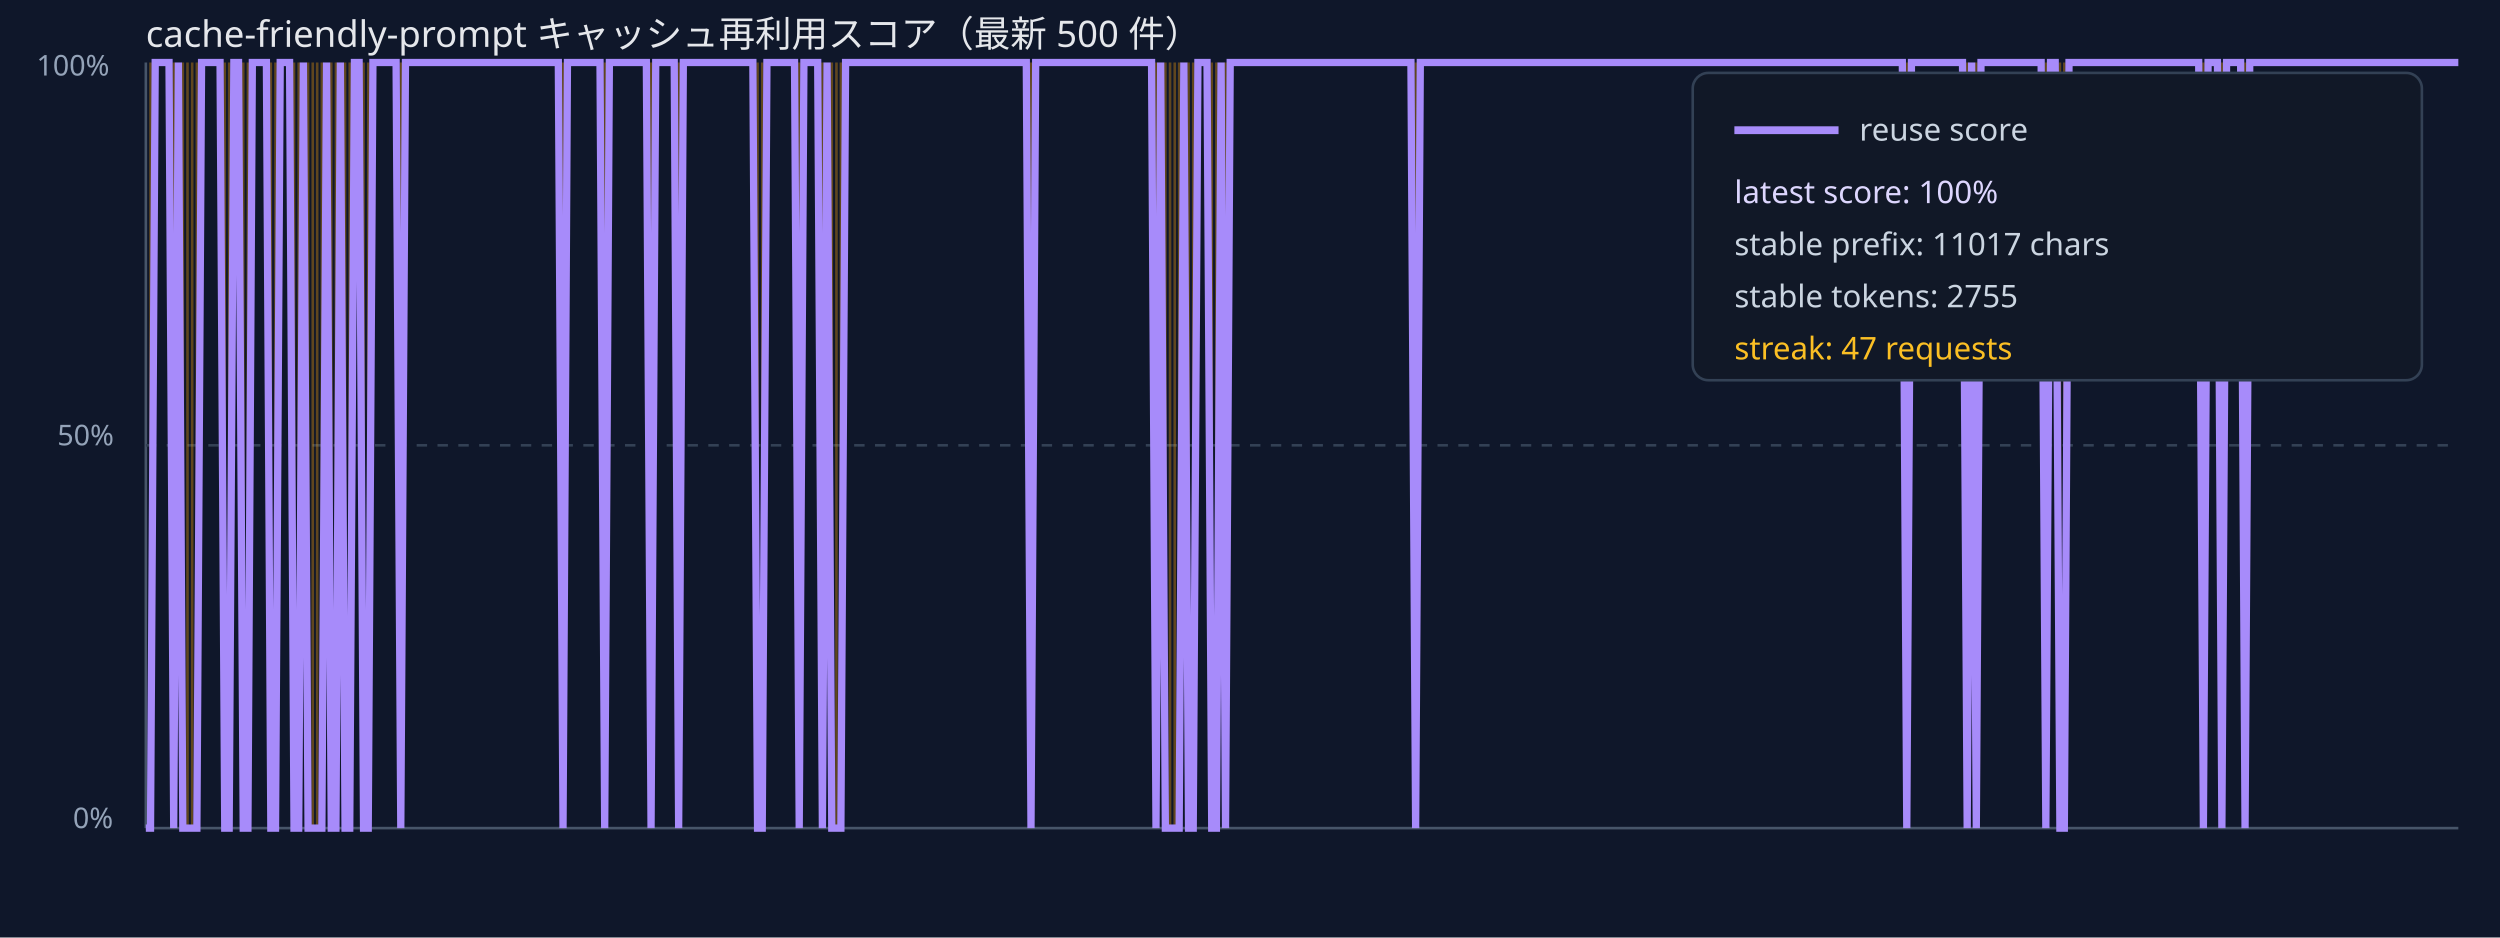
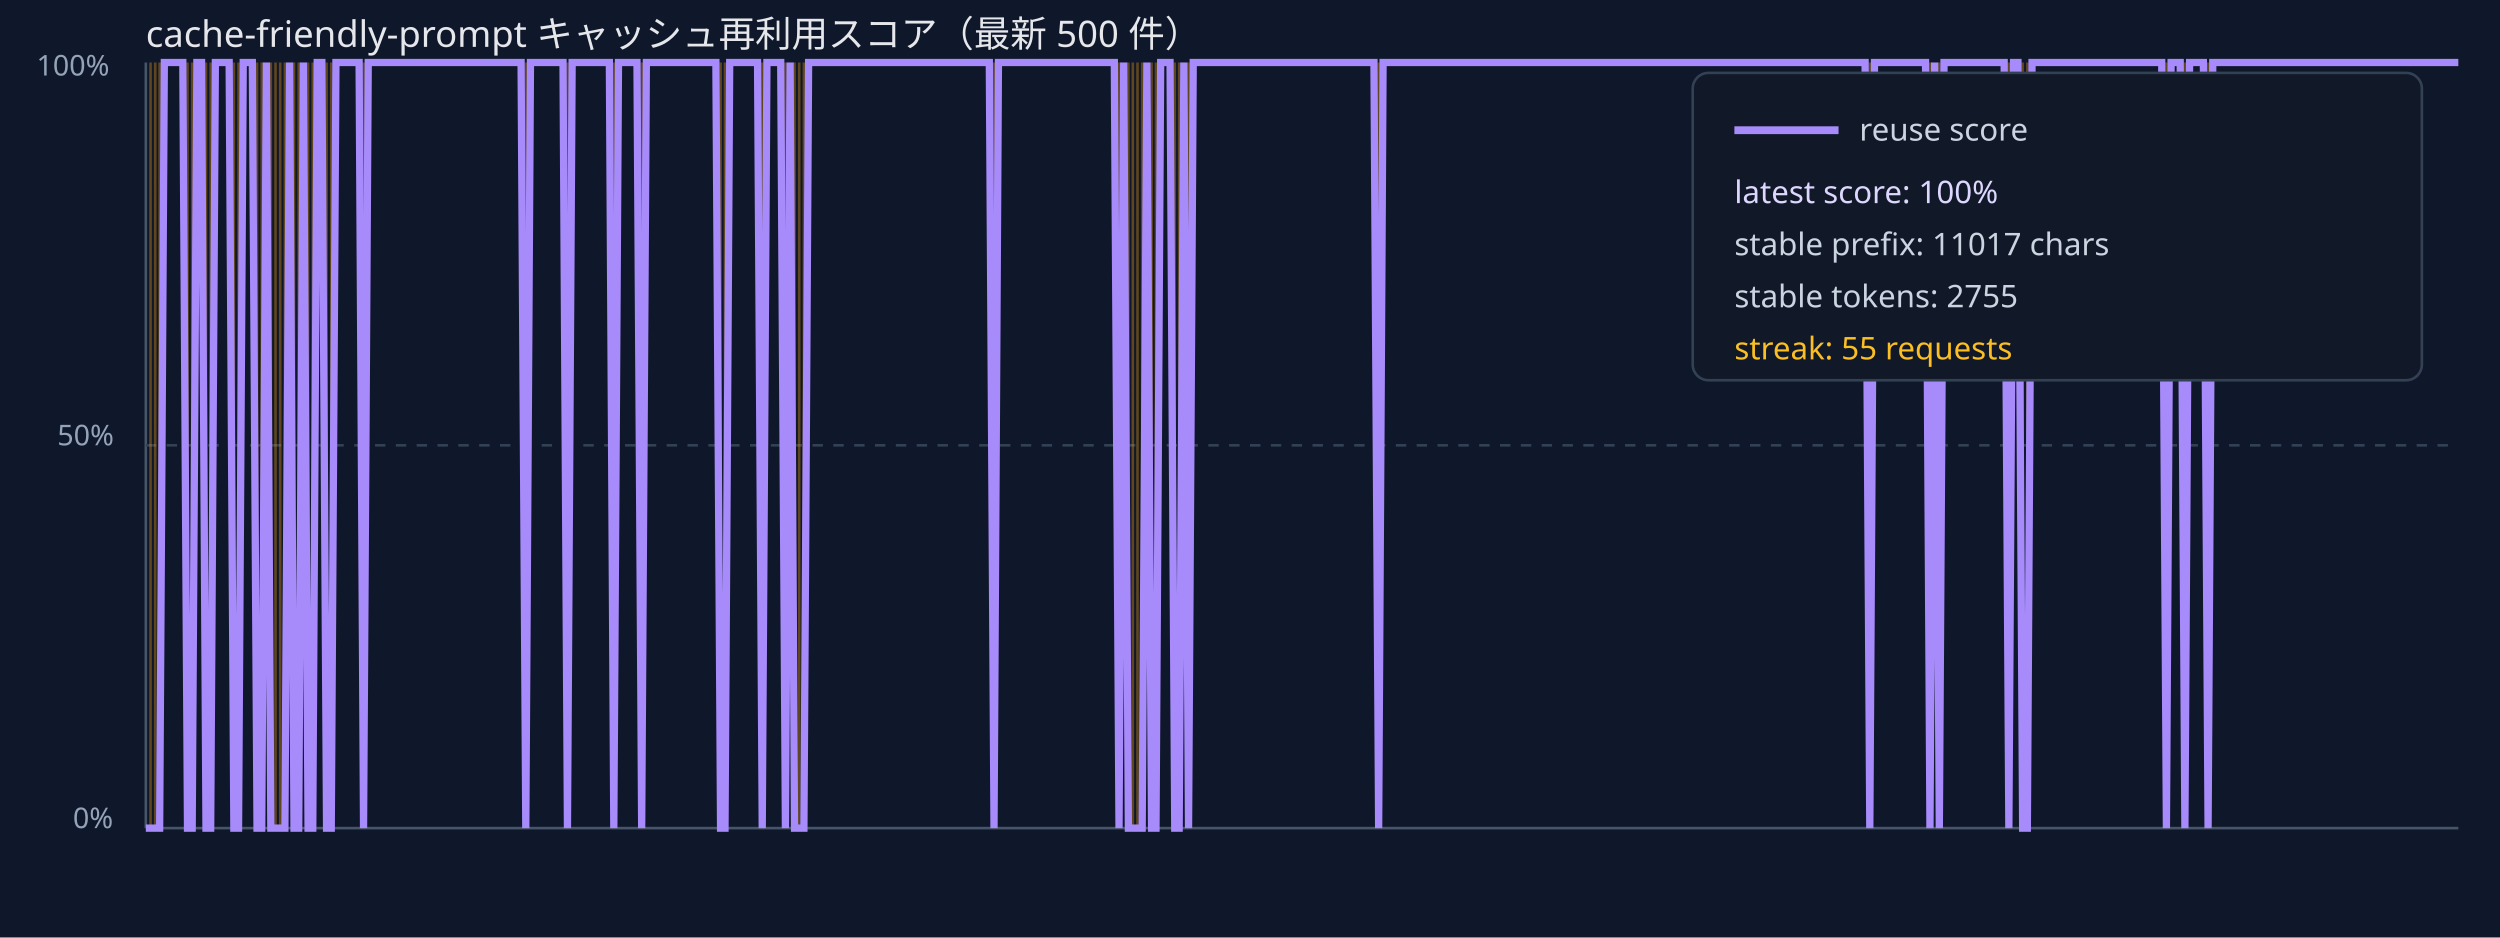
<svg xmlns="http://www.w3.org/2000/svg" width="960" height="360" viewBox="0 0 960 360">
  <rect width="100%" height="100%" fill="#0f172a" />
  <text x="56" y="18" fill="#e5e7eb" font-family="sans-serif" font-size="14">cache-friendly-prompt キャッシュ再利用スコア（最新 500 件）</text>
  <line x1="56" y1="318" x2="944" y2="318" stroke="#475569" />
  <line x1="56" y1="24" x2="56" y2="318" stroke="#475569" />
  <text x="14" y="29" fill="#94a3b8" font-family="sans-serif" font-size="11">100%</text>
  <text x="22" y="171" fill="#94a3b8" font-family="sans-serif" font-size="11">50%</text>
  <text x="28" y="318" fill="#94a3b8" font-family="sans-serif" font-size="11">0%</text>
  <line x1="56" y1="171.0" x2="944" y2="171.0" stroke="#334155" stroke-dasharray="4 4" />
  <line x1="57.8" y1="24" x2="57.8" y2="318" stroke="#f59e0b" stroke-opacity="0.35" />
-   <line x1="66.7" y1="24" x2="66.7" y2="318" stroke="#f59e0b" stroke-opacity="0.35" />
-   <line x1="70.2" y1="24" x2="70.2" y2="318" stroke="#f59e0b" stroke-opacity="0.35" />
+   <line x1="59.6" y1="24" x2="59.6" y2="318" stroke="#f59e0b" stroke-opacity="0.35" />
+   <line x1="61.3" y1="24" x2="61.3" y2="318" stroke="#f59e0b" stroke-opacity="0.35" />
  <line x1="72.0" y1="24" x2="72.0" y2="318" stroke="#f59e0b" stroke-opacity="0.35" />
  <line x1="73.8" y1="24" x2="73.8" y2="318" stroke="#f59e0b" stroke-opacity="0.35" />
-   <line x1="75.6" y1="24" x2="75.6" y2="318" stroke="#f59e0b" stroke-opacity="0.35" />
-   <line x1="86.3" y1="24" x2="86.3" y2="318" stroke="#f59e0b" stroke-opacity="0.35" />
-   <line x1="88.0" y1="24" x2="88.0" y2="318" stroke="#f59e0b" stroke-opacity="0.35" />
-   <line x1="93.4" y1="24" x2="93.4" y2="318" stroke="#f59e0b" stroke-opacity="0.35" />
-   <line x1="95.2" y1="24" x2="95.2" y2="318" stroke="#f59e0b" stroke-opacity="0.35" />
+   <line x1="79.1" y1="24" x2="79.1" y2="318" stroke="#f59e0b" stroke-opacity="0.35" />
+   <line x1="80.9" y1="24" x2="80.9" y2="318" stroke="#f59e0b" stroke-opacity="0.35" />
+   <line x1="89.8" y1="24" x2="89.8" y2="318" stroke="#f59e0b" stroke-opacity="0.35" />
+   <line x1="91.6" y1="24" x2="91.6" y2="318" stroke="#f59e0b" stroke-opacity="0.35" />
+   <line x1="98.7" y1="24" x2="98.7" y2="318" stroke="#f59e0b" stroke-opacity="0.35" />
+   <line x1="100.5" y1="24" x2="100.5" y2="318" stroke="#f59e0b" stroke-opacity="0.35" />
  <line x1="104.0" y1="24" x2="104.0" y2="318" stroke="#f59e0b" stroke-opacity="0.35" />
  <line x1="105.8" y1="24" x2="105.8" y2="318" stroke="#f59e0b" stroke-opacity="0.35" />
+   <line x1="107.6" y1="24" x2="107.6" y2="318" stroke="#f59e0b" stroke-opacity="0.35" />
+   <line x1="109.4" y1="24" x2="109.4" y2="318" stroke="#f59e0b" stroke-opacity="0.35" />
  <line x1="112.9" y1="24" x2="112.9" y2="318" stroke="#f59e0b" stroke-opacity="0.35" />
  <line x1="114.7" y1="24" x2="114.7" y2="318" stroke="#f59e0b" stroke-opacity="0.35" />
  <line x1="118.3" y1="24" x2="118.3" y2="318" stroke="#f59e0b" stroke-opacity="0.35" />
  <line x1="120.1" y1="24" x2="120.1" y2="318" stroke="#f59e0b" stroke-opacity="0.35" />
-   <line x1="121.8" y1="24" x2="121.8" y2="318" stroke="#f59e0b" stroke-opacity="0.35" />
-   <line x1="123.6" y1="24" x2="123.6" y2="318" stroke="#f59e0b" stroke-opacity="0.35" />
+   <line x1="125.4" y1="24" x2="125.4" y2="318" stroke="#f59e0b" stroke-opacity="0.35" />
  <line x1="127.2" y1="24" x2="127.2" y2="318" stroke="#f59e0b" stroke-opacity="0.35" />
-   <line x1="129.0" y1="24" x2="129.0" y2="318" stroke="#f59e0b" stroke-opacity="0.35" />
-   <line x1="132.5" y1="24" x2="132.5" y2="318" stroke="#f59e0b" stroke-opacity="0.35" />
-   <line x1="134.3" y1="24" x2="134.3" y2="318" stroke="#f59e0b" stroke-opacity="0.35" />
  <line x1="139.6" y1="24" x2="139.6" y2="318" stroke="#f59e0b" stroke-opacity="0.35" />
-   <line x1="141.4" y1="24" x2="141.4" y2="318" stroke="#f59e0b" stroke-opacity="0.35" />
-   <line x1="153.9" y1="24" x2="153.9" y2="318" stroke="#f59e0b" stroke-opacity="0.35" />
-   <line x1="216.2" y1="24" x2="216.2" y2="318" stroke="#f59e0b" stroke-opacity="0.35" />
-   <line x1="232.2" y1="24" x2="232.2" y2="318" stroke="#f59e0b" stroke-opacity="0.35" />
-   <line x1="250.0" y1="24" x2="250.0" y2="318" stroke="#f59e0b" stroke-opacity="0.35" />
-   <line x1="260.6" y1="24" x2="260.6" y2="318" stroke="#f59e0b" stroke-opacity="0.35" />
-   <line x1="290.9" y1="24" x2="290.9" y2="318" stroke="#f59e0b" stroke-opacity="0.35" />
+   <line x1="201.9" y1="24" x2="201.9" y2="318" stroke="#f59e0b" stroke-opacity="0.35" />
+   <line x1="217.9" y1="24" x2="217.9" y2="318" stroke="#f59e0b" stroke-opacity="0.35" />
+   <line x1="235.7" y1="24" x2="235.7" y2="318" stroke="#f59e0b" stroke-opacity="0.35" />
+   <line x1="246.4" y1="24" x2="246.4" y2="318" stroke="#f59e0b" stroke-opacity="0.35" />
+   <line x1="276.7" y1="24" x2="276.7" y2="318" stroke="#f59e0b" stroke-opacity="0.35" />
+   <line x1="278.4" y1="24" x2="278.4" y2="318" stroke="#f59e0b" stroke-opacity="0.35" />
  <line x1="292.7" y1="24" x2="292.7" y2="318" stroke="#f59e0b" stroke-opacity="0.35" />
+   <line x1="301.6" y1="24" x2="301.6" y2="318" stroke="#f59e0b" stroke-opacity="0.35" />
+   <line x1="305.1" y1="24" x2="305.1" y2="318" stroke="#f59e0b" stroke-opacity="0.35" />
  <line x1="306.9" y1="24" x2="306.9" y2="318" stroke="#f59e0b" stroke-opacity="0.35" />
-   <line x1="315.8" y1="24" x2="315.8" y2="318" stroke="#f59e0b" stroke-opacity="0.35" />
-   <line x1="319.4" y1="24" x2="319.4" y2="318" stroke="#f59e0b" stroke-opacity="0.35" />
-   <line x1="321.2" y1="24" x2="321.2" y2="318" stroke="#f59e0b" stroke-opacity="0.35" />
-   <line x1="322.9" y1="24" x2="322.9" y2="318" stroke="#f59e0b" stroke-opacity="0.35" />
-   <line x1="395.9" y1="24" x2="395.9" y2="318" stroke="#f59e0b" stroke-opacity="0.35" />
+   <line x1="308.7" y1="24" x2="308.7" y2="318" stroke="#f59e0b" stroke-opacity="0.35" />
+   <line x1="381.7" y1="24" x2="381.7" y2="318" stroke="#f59e0b" stroke-opacity="0.35" />
+   <line x1="429.7" y1="24" x2="429.7" y2="318" stroke="#f59e0b" stroke-opacity="0.35" />
+   <line x1="433.3" y1="24" x2="433.3" y2="318" stroke="#f59e0b" stroke-opacity="0.35" />
+   <line x1="435.0" y1="24" x2="435.0" y2="318" stroke="#f59e0b" stroke-opacity="0.35" />
+   <line x1="436.8" y1="24" x2="436.8" y2="318" stroke="#f59e0b" stroke-opacity="0.35" />
+   <line x1="438.6" y1="24" x2="438.6" y2="318" stroke="#f59e0b" stroke-opacity="0.35" />
+   <line x1="442.2" y1="24" x2="442.2" y2="318" stroke="#f59e0b" stroke-opacity="0.35" />
  <line x1="443.9" y1="24" x2="443.9" y2="318" stroke="#f59e0b" stroke-opacity="0.35" />
-   <line x1="447.5" y1="24" x2="447.5" y2="318" stroke="#f59e0b" stroke-opacity="0.35" />
-   <line x1="449.3" y1="24" x2="449.3" y2="318" stroke="#f59e0b" stroke-opacity="0.35" />
  <line x1="451.1" y1="24" x2="451.1" y2="318" stroke="#f59e0b" stroke-opacity="0.35" />
  <line x1="452.8" y1="24" x2="452.8" y2="318" stroke="#f59e0b" stroke-opacity="0.35" />
  <line x1="456.4" y1="24" x2="456.4" y2="318" stroke="#f59e0b" stroke-opacity="0.35" />
-   <line x1="458.2" y1="24" x2="458.2" y2="318" stroke="#f59e0b" stroke-opacity="0.35" />
-   <line x1="465.3" y1="24" x2="465.3" y2="318" stroke="#f59e0b" stroke-opacity="0.35" />
-   <line x1="467.1" y1="24" x2="467.1" y2="318" stroke="#f59e0b" stroke-opacity="0.35" />
-   <line x1="470.6" y1="24" x2="470.6" y2="318" stroke="#f59e0b" stroke-opacity="0.35" />
-   <line x1="543.6" y1="24" x2="543.6" y2="318" stroke="#f59e0b" stroke-opacity="0.35" />
-   <line x1="732.2" y1="24" x2="732.2" y2="318" stroke="#f59e0b" stroke-opacity="0.35" />
-   <line x1="755.4" y1="24" x2="755.4" y2="318" stroke="#f59e0b" stroke-opacity="0.35" />
-   <line x1="758.9" y1="24" x2="758.9" y2="318" stroke="#f59e0b" stroke-opacity="0.35" />
-   <line x1="785.6" y1="24" x2="785.6" y2="318" stroke="#f59e0b" stroke-opacity="0.35" />
-   <line x1="791.0" y1="24" x2="791.0" y2="318" stroke="#f59e0b" stroke-opacity="0.35" />
-   <line x1="792.7" y1="24" x2="792.7" y2="318" stroke="#f59e0b" stroke-opacity="0.35" />
-   <line x1="846.1" y1="24" x2="846.1" y2="318" stroke="#f59e0b" stroke-opacity="0.35" />
-   <line x1="853.2" y1="24" x2="853.2" y2="318" stroke="#f59e0b" stroke-opacity="0.35" />
-   <line x1="862.1" y1="24" x2="862.1" y2="318" stroke="#f59e0b" stroke-opacity="0.35" />
-   <polyline fill="none" stroke="#a78bfa" stroke-width="2.8" points="56.0,318.0 57.8,318.0 59.6,24.0 61.3,24.0 63.1,24.0 64.9,24.0 66.7,318.0 68.5,24.0 70.2,318.0 72.0,318.0 73.8,318.0 75.6,318.0 77.4,24.0 79.1,24.0 80.9,24.0 82.7,24.0 84.5,24.0 86.3,318.0 88.0,318.0 89.8,24.0 91.6,24.0 93.4,318.0 95.2,318.0 96.9,24.0 98.7,24.0 100.5,24.0 102.3,24.0 104.0,318.0 105.8,318.0 107.6,24.0 109.4,24.0 111.2,24.0 112.9,318.0 114.7,318.0 116.5,24.0 118.3,318.0 120.1,318.0 121.8,318.0 123.6,318.0 125.4,24.0 127.2,318.0 129.0,318.0 130.7,24.0 132.5,318.0 134.3,318.0 136.1,24.0 137.9,24.0 139.6,318.0 141.4,318.0 143.2,24.0 145.0,24.0 146.8,24.0 148.5,24.0 150.3,24.0 152.1,24.0 153.9,318.0 155.7,24.0 157.4,24.0 159.2,24.0 161.0,24.0 162.8,24.0 164.6,24.0 166.3,24.0 168.1,24.0 169.9,24.0 171.7,24.0 173.5,24.0 175.2,24.0 177.0,24.0 178.8,24.0 180.6,24.0 182.3,24.0 184.1,24.0 185.9,24.0 187.7,24.0 189.5,24.0 191.2,24.0 193.0,24.0 194.8,24.0 196.6,24.0 198.4,24.0 200.1,24.0 201.9,24.0 203.7,24.0 205.5,24.0 207.3,24.0 209.0,24.0 210.8,24.0 212.6,24.0 214.4,24.0 216.2,318.0 217.9,24.0 219.7,24.0 221.5,24.0 223.3,24.0 225.1,24.0 226.8,24.0 228.6,24.0 230.4,24.0 232.2,318.0 234.0,24.0 235.7,24.0 237.5,24.0 239.3,24.0 241.1,24.0 242.9,24.0 244.6,24.0 246.4,24.0 248.2,24.0 250.0,318.0 251.8,24.0 253.5,24.0 255.3,24.0 257.1,24.0 258.9,24.0 260.6,318.0 262.4,24.0 264.2,24.0 266.0,24.0 267.8,24.0 269.5,24.0 271.3,24.0 273.1,24.0 274.9,24.0 276.7,24.0 278.4,24.0 280.2,24.0 282.0,24.0 283.8,24.0 285.6,24.0 287.3,24.0 289.1,24.0 290.9,318.0 292.7,318.0 294.5,24.0 296.2,24.0 298.0,24.0 299.8,24.0 301.6,24.0 303.4,24.0 305.1,24.0 306.9,318.0 308.7,24.0 310.5,24.0 312.3,24.0 314.0,24.0 315.8,318.0 317.6,24.0 319.4,318.0 321.2,318.0 322.9,318.0 324.7,24.0 326.5,24.0 328.3,24.0 330.1,24.0 331.8,24.0 333.6,24.0 335.4,24.0 337.2,24.0 338.9,24.0 340.7,24.0 342.5,24.0 344.3,24.0 346.1,24.0 347.8,24.0 349.6,24.0 351.4,24.0 353.2,24.0 355.0,24.0 356.7,24.0 358.5,24.0 360.3,24.0 362.1,24.0 363.9,24.0 365.6,24.0 367.4,24.0 369.2,24.0 371.0,24.0 372.8,24.0 374.5,24.0 376.3,24.0 378.1,24.0 379.9,24.0 381.7,24.0 383.4,24.0 385.2,24.0 387.0,24.0 388.8,24.0 390.6,24.0 392.3,24.0 394.1,24.0 395.9,318.0 397.7,24.0 399.5,24.0 401.2,24.0 403.0,24.0 404.8,24.0 406.6,24.0 408.4,24.0 410.1,24.0 411.9,24.0 413.7,24.0 415.5,24.0 417.3,24.0 419.0,24.0 420.8,24.0 422.6,24.0 424.4,24.0 426.1,24.0 427.9,24.0 429.7,24.0 431.5,24.0 433.3,24.0 435.0,24.0 436.8,24.0 438.6,24.0 440.4,24.0 442.2,24.0 443.9,318.0 445.7,24.0 447.5,318.0 449.3,318.0 451.1,318.0 452.8,318.0 454.6,24.0 456.4,318.0 458.2,318.0 460.0,24.0 461.7,24.0 463.5,24.0 465.3,318.0 467.1,318.0 468.9,24.0 470.6,318.0 472.4,24.0 474.2,24.0 476.0,24.0 477.8,24.0 479.5,24.0 481.3,24.0 483.1,24.0 484.9,24.0 486.7,24.0 488.4,24.0 490.2,24.0 492.0,24.0 493.8,24.0 495.6,24.0 497.3,24.0 499.1,24.0 500.9,24.0 502.7,24.0 504.4,24.0 506.2,24.0 508.0,24.0 509.8,24.0 511.6,24.0 513.3,24.0 515.1,24.0 516.9,24.0 518.7,24.0 520.5,24.0 522.2,24.0 524.0,24.0 525.8,24.0 527.6,24.0 529.4,24.0 531.1,24.0 532.9,24.0 534.7,24.0 536.5,24.0 538.3,24.0 540.0,24.0 541.8,24.0 543.6,318.0 545.4,24.0 547.2,24.0 548.9,24.0 550.7,24.0 552.5,24.0 554.3,24.0 556.1,24.0 557.8,24.0 559.6,24.0 561.4,24.0 563.2,24.0 565.0,24.0 566.7,24.0 568.5,24.0 570.3,24.0 572.1,24.0 573.9,24.0 575.6,24.0 577.4,24.0 579.2,24.0 581.0,24.0 582.7,24.0 584.5,24.0 586.3,24.0 588.1,24.0 589.9,24.0 591.6,24.0 593.4,24.0 595.2,24.0 597.0,24.0 598.8,24.0 600.5,24.0 602.3,24.0 604.1,24.0 605.9,24.0 607.7,24.0 609.4,24.0 611.2,24.0 613.0,24.0 614.8,24.0 616.6,24.0 618.3,24.0 620.1,24.0 621.9,24.0 623.7,24.0 625.5,24.0 627.2,24.0 629.0,24.0 630.8,24.0 632.6,24.0 634.4,24.0 636.1,24.0 637.9,24.0 639.7,24.0 641.5,24.0 643.3,24.0 645.0,24.0 646.8,24.0 648.6,24.0 650.4,24.0 652.2,24.0 653.9,24.0 655.7,24.0 657.5,24.0 659.3,24.0 661.1,24.0 662.8,24.0 664.6,24.0 666.4,24.0 668.2,24.0 669.9,24.0 671.7,24.0 673.5,24.0 675.3,24.0 677.1,24.0 678.8,24.0 680.6,24.0 682.4,24.0 684.2,24.0 686.0,24.0 687.7,24.0 689.5,24.0 691.3,24.0 693.1,24.0 694.9,24.0 696.6,24.0 698.4,24.0 700.2,24.0 702.0,24.0 703.8,24.0 705.5,24.0 707.3,24.0 709.1,24.0 710.9,24.0 712.7,24.0 714.4,24.0 716.2,24.0 718.0,24.0 719.8,24.0 721.6,24.0 723.3,24.0 725.1,24.0 726.9,24.0 728.7,24.0 730.5,24.0 732.2,318.0 734.0,24.0 735.8,24.0 737.6,24.0 739.4,24.0 741.1,24.0 742.9,24.0 744.7,24.0 746.5,24.0 748.2,24.0 750.0,24.0 751.8,24.0 753.6,24.0 755.4,318.0 757.1,24.0 758.9,318.0 760.7,24.0 762.5,24.0 764.3,24.0 766.0,24.0 767.8,24.0 769.6,24.0 771.4,24.0 773.2,24.0 774.9,24.0 776.7,24.0 778.5,24.0 780.3,24.0 782.1,24.0 783.8,24.0 785.6,318.0 787.4,24.0 789.2,24.0 791.0,318.0 792.7,318.0 794.5,24.0 796.3,24.0 798.1,24.0 799.9,24.0 801.6,24.0 803.4,24.0 805.2,24.0 807.0,24.0 808.8,24.0 810.5,24.0 812.3,24.0 814.1,24.0 815.9,24.0 817.7,24.0 819.4,24.0 821.2,24.0 823.0,24.0 824.8,24.0 826.5,24.0 828.3,24.0 830.1,24.0 831.9,24.0 833.7,24.0 835.4,24.0 837.2,24.0 839.0,24.0 840.8,24.0 842.6,24.0 844.3,24.0 846.1,318.0 847.9,24.0 849.7,24.0 851.5,24.0 853.2,318.0 855.0,24.0 856.8,24.0 858.6,24.0 860.4,24.0 862.1,318.0 863.9,24.0 865.7,24.0 867.5,24.0 869.3,24.0 871.0,24.0 872.8,24.0 874.6,24.0 876.4,24.0 878.2,24.0 879.9,24.0 881.7,24.0 883.5,24.0 885.3,24.0 887.1,24.0 888.8,24.0 890.6,24.0 892.4,24.0 894.2,24.0 896.0,24.0 897.7,24.0 899.5,24.0 901.3,24.0 903.1,24.0 904.8,24.0 906.6,24.0 908.4,24.0 910.2,24.0 912.0,24.0 913.7,24.0 915.5,24.0 917.3,24.0 919.1,24.0 920.9,24.0 922.6,24.0 924.4,24.0 926.2,24.0 928.0,24.0 929.8,24.0 931.5,24.0 933.3,24.0 935.1,24.0 936.9,24.0 938.7,24.0 940.4,24.0 942.2,24.0 944.0,24.0" />
+   <line x1="529.4" y1="24" x2="529.4" y2="318" stroke="#f59e0b" stroke-opacity="0.35" />
+   <line x1="718.0" y1="24" x2="718.0" y2="318" stroke="#f59e0b" stroke-opacity="0.35" />
+   <line x1="741.1" y1="24" x2="741.1" y2="318" stroke="#f59e0b" stroke-opacity="0.35" />
+   <line x1="744.7" y1="24" x2="744.7" y2="318" stroke="#f59e0b" stroke-opacity="0.35" />
+   <line x1="771.4" y1="24" x2="771.4" y2="318" stroke="#f59e0b" stroke-opacity="0.35" />
+   <line x1="776.7" y1="24" x2="776.7" y2="318" stroke="#f59e0b" stroke-opacity="0.35" />
+   <line x1="778.5" y1="24" x2="778.5" y2="318" stroke="#f59e0b" stroke-opacity="0.35" />
+   <line x1="831.9" y1="24" x2="831.9" y2="318" stroke="#f59e0b" stroke-opacity="0.35" />
+   <line x1="839.0" y1="24" x2="839.0" y2="318" stroke="#f59e0b" stroke-opacity="0.35" />
+   <line x1="847.9" y1="24" x2="847.9" y2="318" stroke="#f59e0b" stroke-opacity="0.35" />
+   <polyline fill="none" stroke="#a78bfa" stroke-width="2.8" points="56.0,318.0 57.8,318.0 59.6,318.0 61.3,318.0 63.1,24.0 64.9,24.0 66.7,24.0 68.5,24.0 70.2,24.0 72.0,318.0 73.8,318.0 75.6,24.0 77.4,24.0 79.1,318.0 80.9,318.0 82.7,24.0 84.5,24.0 86.3,24.0 88.0,24.0 89.8,318.0 91.6,318.0 93.4,24.0 95.2,24.0 96.9,24.0 98.7,318.0 100.5,318.0 102.3,24.0 104.0,318.0 105.8,318.0 107.6,318.0 109.4,318.0 111.2,24.0 112.9,318.0 114.7,318.0 116.5,24.0 118.3,318.0 120.1,318.0 121.8,24.0 123.6,24.0 125.4,318.0 127.2,318.0 129.0,24.0 130.7,24.0 132.5,24.0 134.3,24.0 136.1,24.0 137.9,24.0 139.6,318.0 141.4,24.0 143.2,24.0 145.0,24.0 146.8,24.0 148.5,24.0 150.3,24.0 152.1,24.0 153.9,24.0 155.7,24.0 157.4,24.0 159.2,24.0 161.0,24.0 162.8,24.0 164.6,24.0 166.3,24.0 168.1,24.0 169.9,24.0 171.7,24.0 173.5,24.0 175.2,24.0 177.0,24.0 178.8,24.0 180.6,24.0 182.3,24.0 184.1,24.0 185.9,24.0 187.7,24.0 189.5,24.0 191.2,24.0 193.0,24.0 194.8,24.0 196.6,24.0 198.4,24.0 200.1,24.0 201.9,318.0 203.7,24.0 205.5,24.0 207.3,24.0 209.0,24.0 210.8,24.0 212.6,24.0 214.4,24.0 216.2,24.0 217.9,318.0 219.7,24.0 221.5,24.0 223.3,24.0 225.1,24.0 226.8,24.0 228.6,24.0 230.4,24.0 232.2,24.0 234.0,24.0 235.7,318.0 237.5,24.0 239.3,24.0 241.1,24.0 242.9,24.0 244.6,24.0 246.4,318.0 248.2,24.0 250.0,24.0 251.8,24.0 253.5,24.0 255.3,24.0 257.1,24.0 258.9,24.0 260.6,24.0 262.4,24.0 264.2,24.0 266.0,24.0 267.8,24.0 269.5,24.0 271.3,24.0 273.1,24.0 274.9,24.0 276.7,318.0 278.4,318.0 280.2,24.0 282.0,24.0 283.8,24.0 285.6,24.0 287.3,24.0 289.1,24.0 290.9,24.0 292.7,318.0 294.5,24.0 296.2,24.0 298.0,24.0 299.8,24.0 301.6,318.0 303.4,24.0 305.1,318.0 306.9,318.0 308.7,318.0 310.5,24.0 312.3,24.0 314.0,24.0 315.8,24.0 317.6,24.0 319.4,24.0 321.2,24.0 322.9,24.0 324.7,24.0 326.5,24.0 328.3,24.0 330.1,24.0 331.8,24.0 333.6,24.0 335.4,24.0 337.2,24.0 338.9,24.0 340.7,24.0 342.5,24.0 344.3,24.0 346.1,24.0 347.8,24.0 349.6,24.0 351.4,24.0 353.2,24.0 355.0,24.0 356.7,24.0 358.5,24.0 360.3,24.0 362.1,24.0 363.9,24.0 365.6,24.0 367.4,24.0 369.2,24.0 371.0,24.0 372.8,24.0 374.5,24.0 376.3,24.0 378.1,24.0 379.9,24.0 381.7,318.0 383.4,24.0 385.2,24.0 387.0,24.0 388.8,24.0 390.6,24.0 392.3,24.0 394.1,24.0 395.9,24.0 397.7,24.0 399.5,24.0 401.2,24.0 403.0,24.0 404.8,24.0 406.6,24.0 408.4,24.0 410.1,24.0 411.9,24.0 413.7,24.0 415.5,24.0 417.3,24.0 419.0,24.0 420.8,24.0 422.6,24.0 424.4,24.0 426.1,24.0 427.9,24.0 429.7,318.0 431.5,24.0 433.3,318.0 435.0,318.0 436.8,318.0 438.6,318.0 440.4,24.0 442.2,318.0 443.9,318.0 445.7,24.0 447.5,24.0 449.3,24.0 451.1,318.0 452.8,318.0 454.6,24.0 456.4,318.0 458.2,24.0 460.0,24.0 461.7,24.0 463.5,24.0 465.3,24.0 467.1,24.0 468.9,24.0 470.6,24.0 472.4,24.0 474.2,24.0 476.0,24.0 477.8,24.0 479.5,24.0 481.3,24.0 483.1,24.0 484.9,24.0 486.7,24.0 488.4,24.0 490.2,24.0 492.0,24.0 493.8,24.0 495.6,24.0 497.3,24.0 499.1,24.0 500.9,24.0 502.7,24.0 504.4,24.0 506.2,24.0 508.0,24.0 509.8,24.0 511.6,24.0 513.3,24.0 515.1,24.0 516.9,24.0 518.7,24.0 520.5,24.0 522.2,24.0 524.0,24.0 525.8,24.0 527.6,24.0 529.4,318.0 531.1,24.0 532.9,24.0 534.7,24.0 536.5,24.0 538.3,24.0 540.0,24.0 541.8,24.0 543.6,24.0 545.4,24.0 547.2,24.0 548.9,24.0 550.7,24.0 552.5,24.0 554.3,24.0 556.1,24.0 557.8,24.0 559.6,24.0 561.4,24.0 563.2,24.0 565.0,24.0 566.7,24.0 568.5,24.0 570.3,24.0 572.1,24.0 573.9,24.0 575.6,24.0 577.4,24.0 579.2,24.0 581.0,24.0 582.7,24.0 584.5,24.0 586.3,24.0 588.1,24.0 589.9,24.0 591.6,24.0 593.4,24.0 595.2,24.0 597.0,24.0 598.8,24.0 600.5,24.0 602.3,24.0 604.1,24.0 605.9,24.0 607.7,24.0 609.4,24.0 611.2,24.0 613.0,24.0 614.8,24.0 616.6,24.0 618.3,24.0 620.1,24.0 621.9,24.0 623.7,24.0 625.5,24.0 627.2,24.0 629.0,24.0 630.8,24.0 632.6,24.0 634.4,24.0 636.1,24.0 637.9,24.0 639.7,24.0 641.5,24.0 643.3,24.0 645.0,24.0 646.8,24.0 648.6,24.0 650.4,24.0 652.2,24.0 653.9,24.0 655.7,24.0 657.5,24.0 659.3,24.0 661.1,24.0 662.8,24.0 664.6,24.0 666.4,24.0 668.2,24.0 669.9,24.0 671.7,24.0 673.5,24.0 675.3,24.0 677.1,24.0 678.8,24.0 680.6,24.0 682.4,24.0 684.2,24.0 686.0,24.0 687.7,24.0 689.5,24.0 691.3,24.0 693.1,24.0 694.9,24.0 696.6,24.0 698.4,24.0 700.2,24.0 702.0,24.0 703.8,24.0 705.5,24.0 707.3,24.0 709.1,24.0 710.9,24.0 712.7,24.0 714.4,24.0 716.2,24.0 718.0,318.0 719.8,24.0 721.6,24.0 723.3,24.0 725.1,24.0 726.9,24.0 728.7,24.0 730.5,24.0 732.2,24.0 734.0,24.0 735.8,24.0 737.6,24.0 739.4,24.0 741.1,318.0 742.9,24.0 744.7,318.0 746.5,24.0 748.2,24.0 750.0,24.0 751.8,24.0 753.6,24.0 755.4,24.0 757.1,24.0 758.9,24.0 760.7,24.0 762.5,24.0 764.3,24.0 766.0,24.0 767.8,24.0 769.6,24.0 771.4,318.0 773.2,24.0 774.9,24.0 776.7,318.0 778.5,318.0 780.3,24.0 782.1,24.0 783.8,24.0 785.6,24.0 787.4,24.0 789.2,24.0 791.0,24.0 792.7,24.0 794.5,24.0 796.3,24.0 798.1,24.0 799.9,24.0 801.6,24.0 803.4,24.0 805.2,24.0 807.0,24.0 808.8,24.0 810.5,24.0 812.3,24.0 814.1,24.0 815.9,24.0 817.7,24.0 819.4,24.0 821.2,24.0 823.0,24.0 824.8,24.0 826.5,24.0 828.3,24.0 830.1,24.0 831.9,318.0 833.7,24.0 835.4,24.0 837.2,24.0 839.0,318.0 840.8,24.0 842.6,24.0 844.3,24.0 846.1,24.0 847.9,318.0 849.7,24.0 851.5,24.0 853.2,24.0 855.0,24.0 856.8,24.0 858.6,24.0 860.4,24.0 862.1,24.0 863.9,24.0 865.7,24.0 867.5,24.0 869.3,24.0 871.0,24.0 872.8,24.0 874.6,24.0 876.4,24.0 878.2,24.0 879.9,24.0 881.7,24.0 883.5,24.0 885.3,24.0 887.1,24.0 888.8,24.0 890.6,24.0 892.4,24.0 894.2,24.0 896.0,24.0 897.7,24.0 899.5,24.0 901.3,24.0 903.1,24.0 904.8,24.0 906.6,24.0 908.4,24.0 910.2,24.0 912.0,24.0 913.7,24.0 915.5,24.0 917.3,24.0 919.1,24.0 920.9,24.0 922.6,24.0 924.4,24.0 926.2,24.0 928.0,24.0 929.8,24.0 931.5,24.0 933.3,24.0 935.1,24.0 936.9,24.0 938.7,24.0 940.4,24.0 942.2,24.0 944.0,24.0" />
  <rect x="650" y="28" width="280" height="118" rx="6" fill="#111827" stroke="#334155" />
  <line x1="666" y1="50" x2="706" y2="50" stroke="#a78bfa" stroke-width="3" />
  <text x="714" y="54" fill="#cbd5e1" font-family="sans-serif" font-size="12">reuse score</text>
  <text x="666" y="78" fill="#ddd6fe" font-family="sans-serif" font-size="12">latest score: 100%</text>
  <text x="666" y="98" fill="#cbd5e1" font-family="sans-serif" font-size="12">stable prefix: 11017 chars</text>
  <text x="666" y="118" fill="#cbd5e1" font-family="sans-serif" font-size="12">stable tokens: 2755</text>
-   <text x="666" y="138" fill="#fbbf24" font-family="sans-serif" font-size="12">streak: 47 requests</text>
+   <text x="666" y="138" fill="#fbbf24" font-family="sans-serif" font-size="12">streak: 55 requests</text>
</svg>
